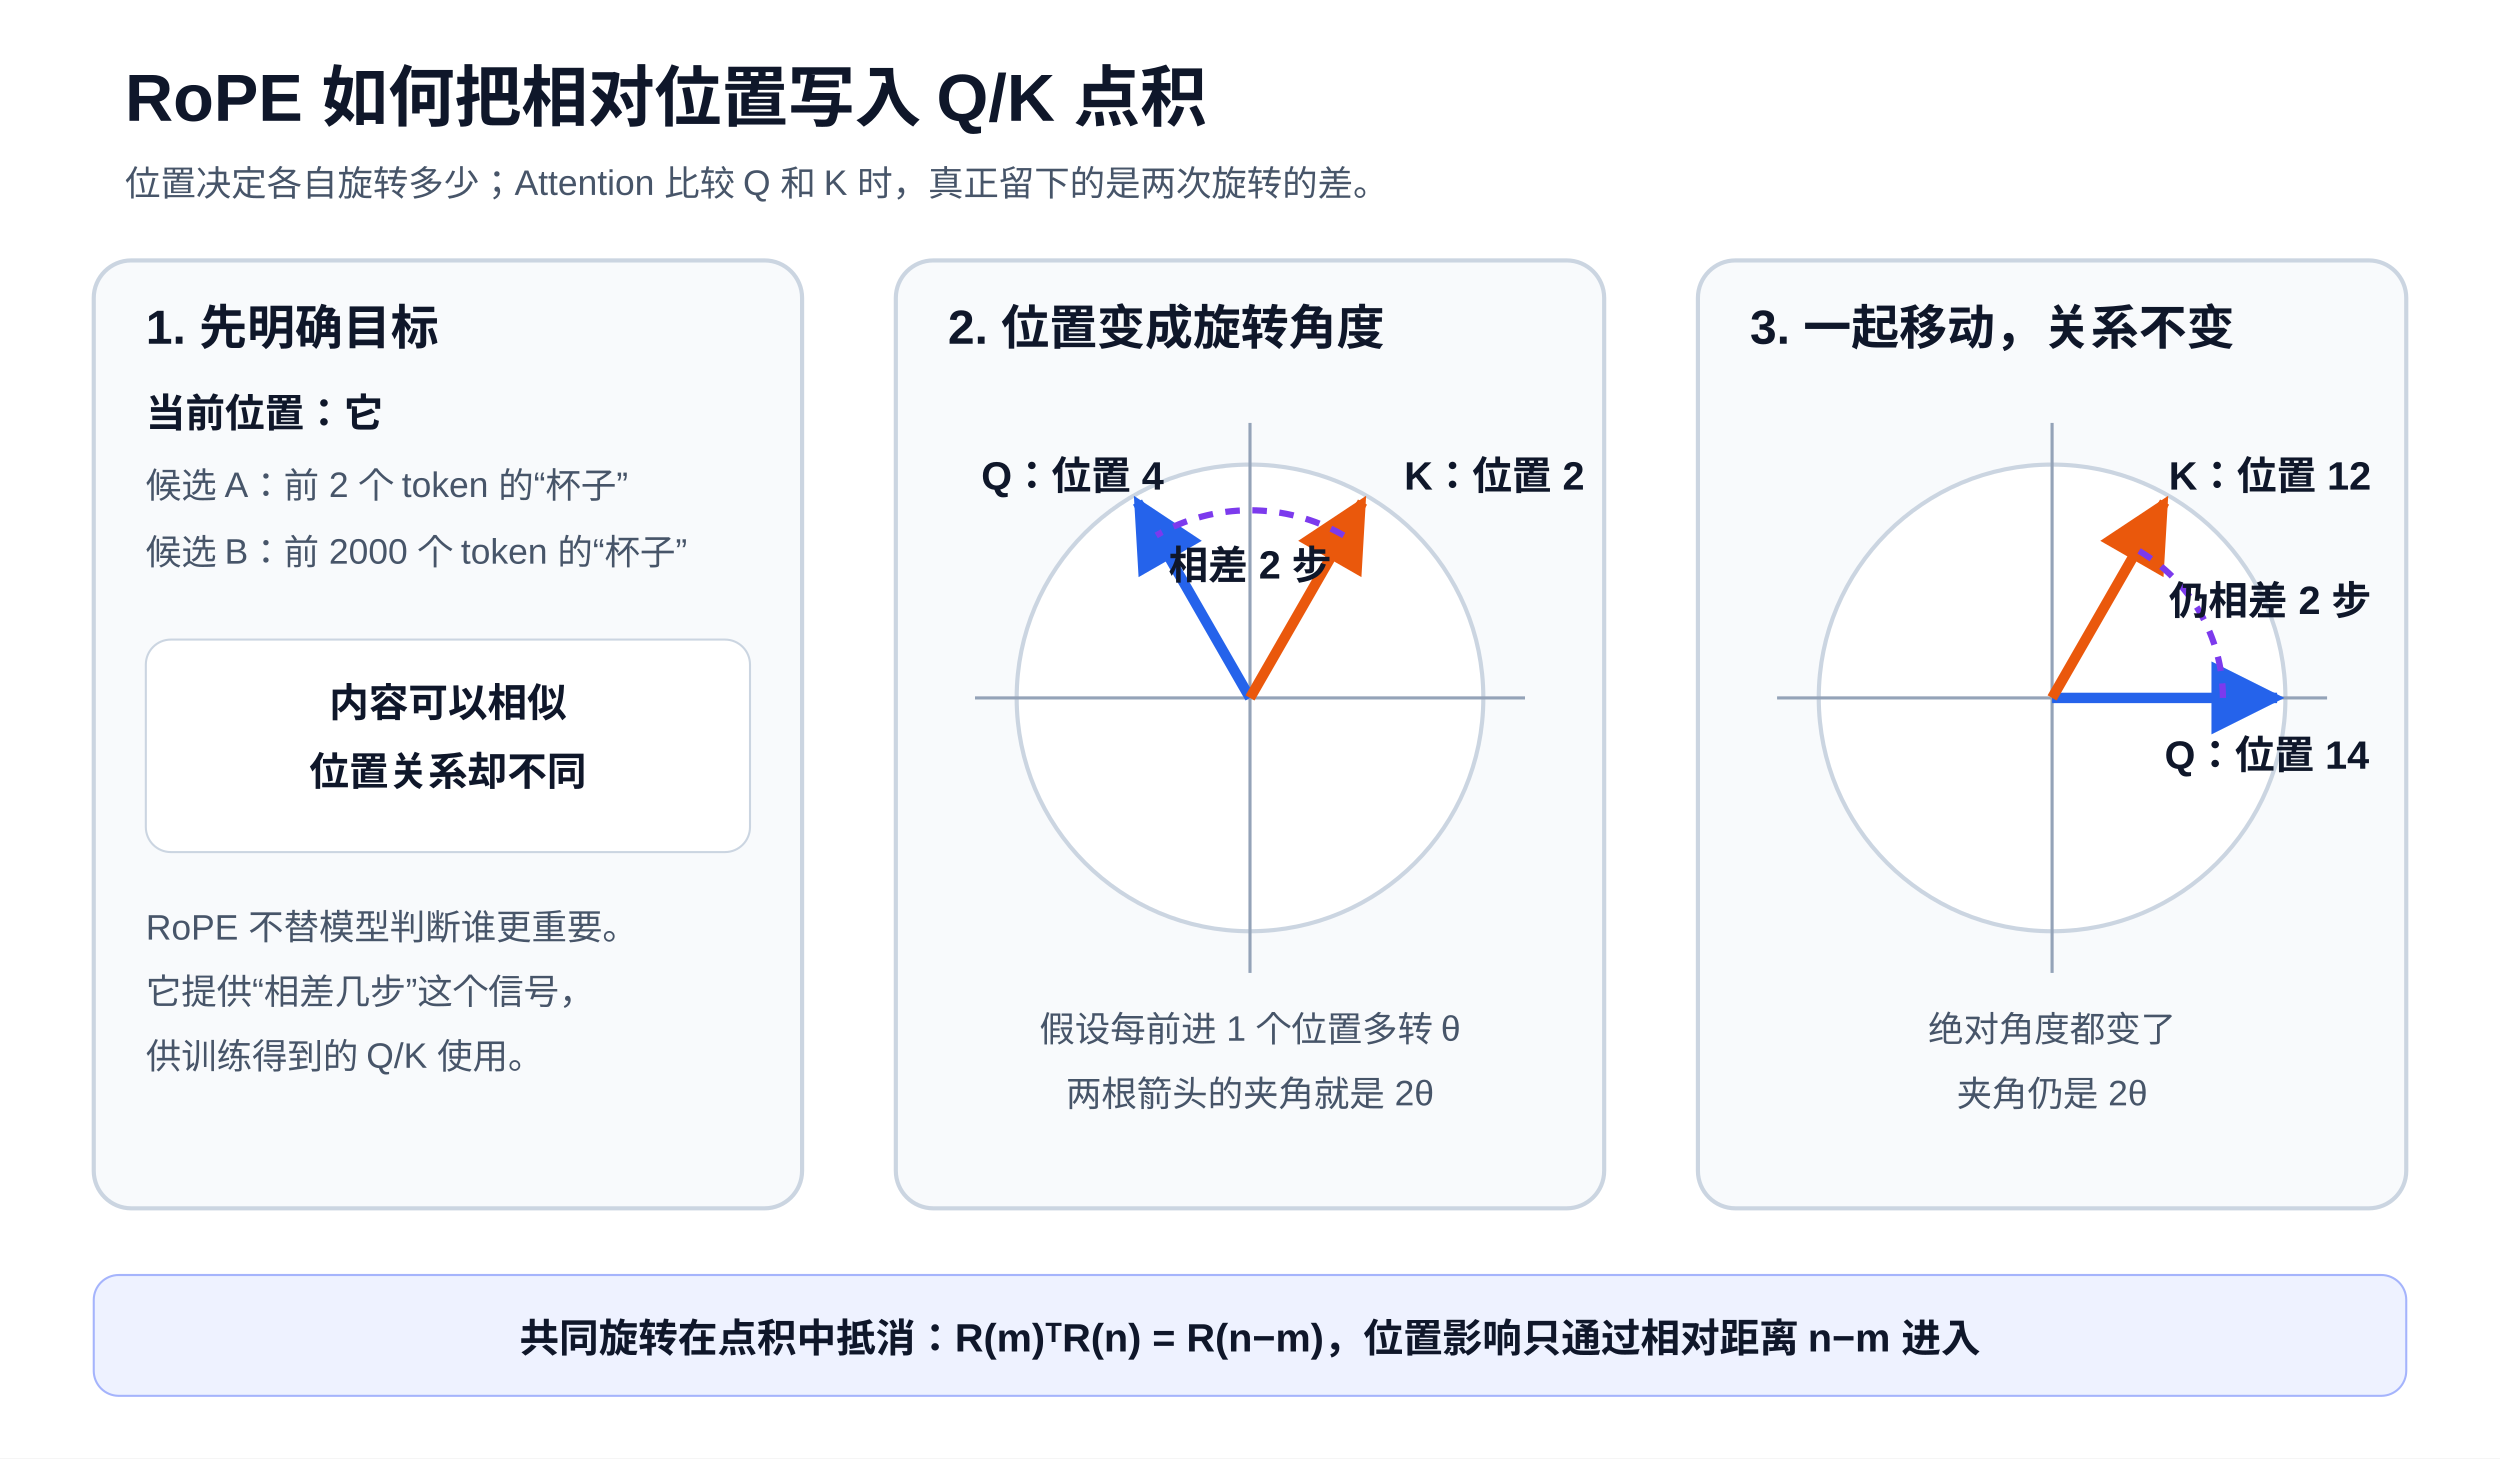
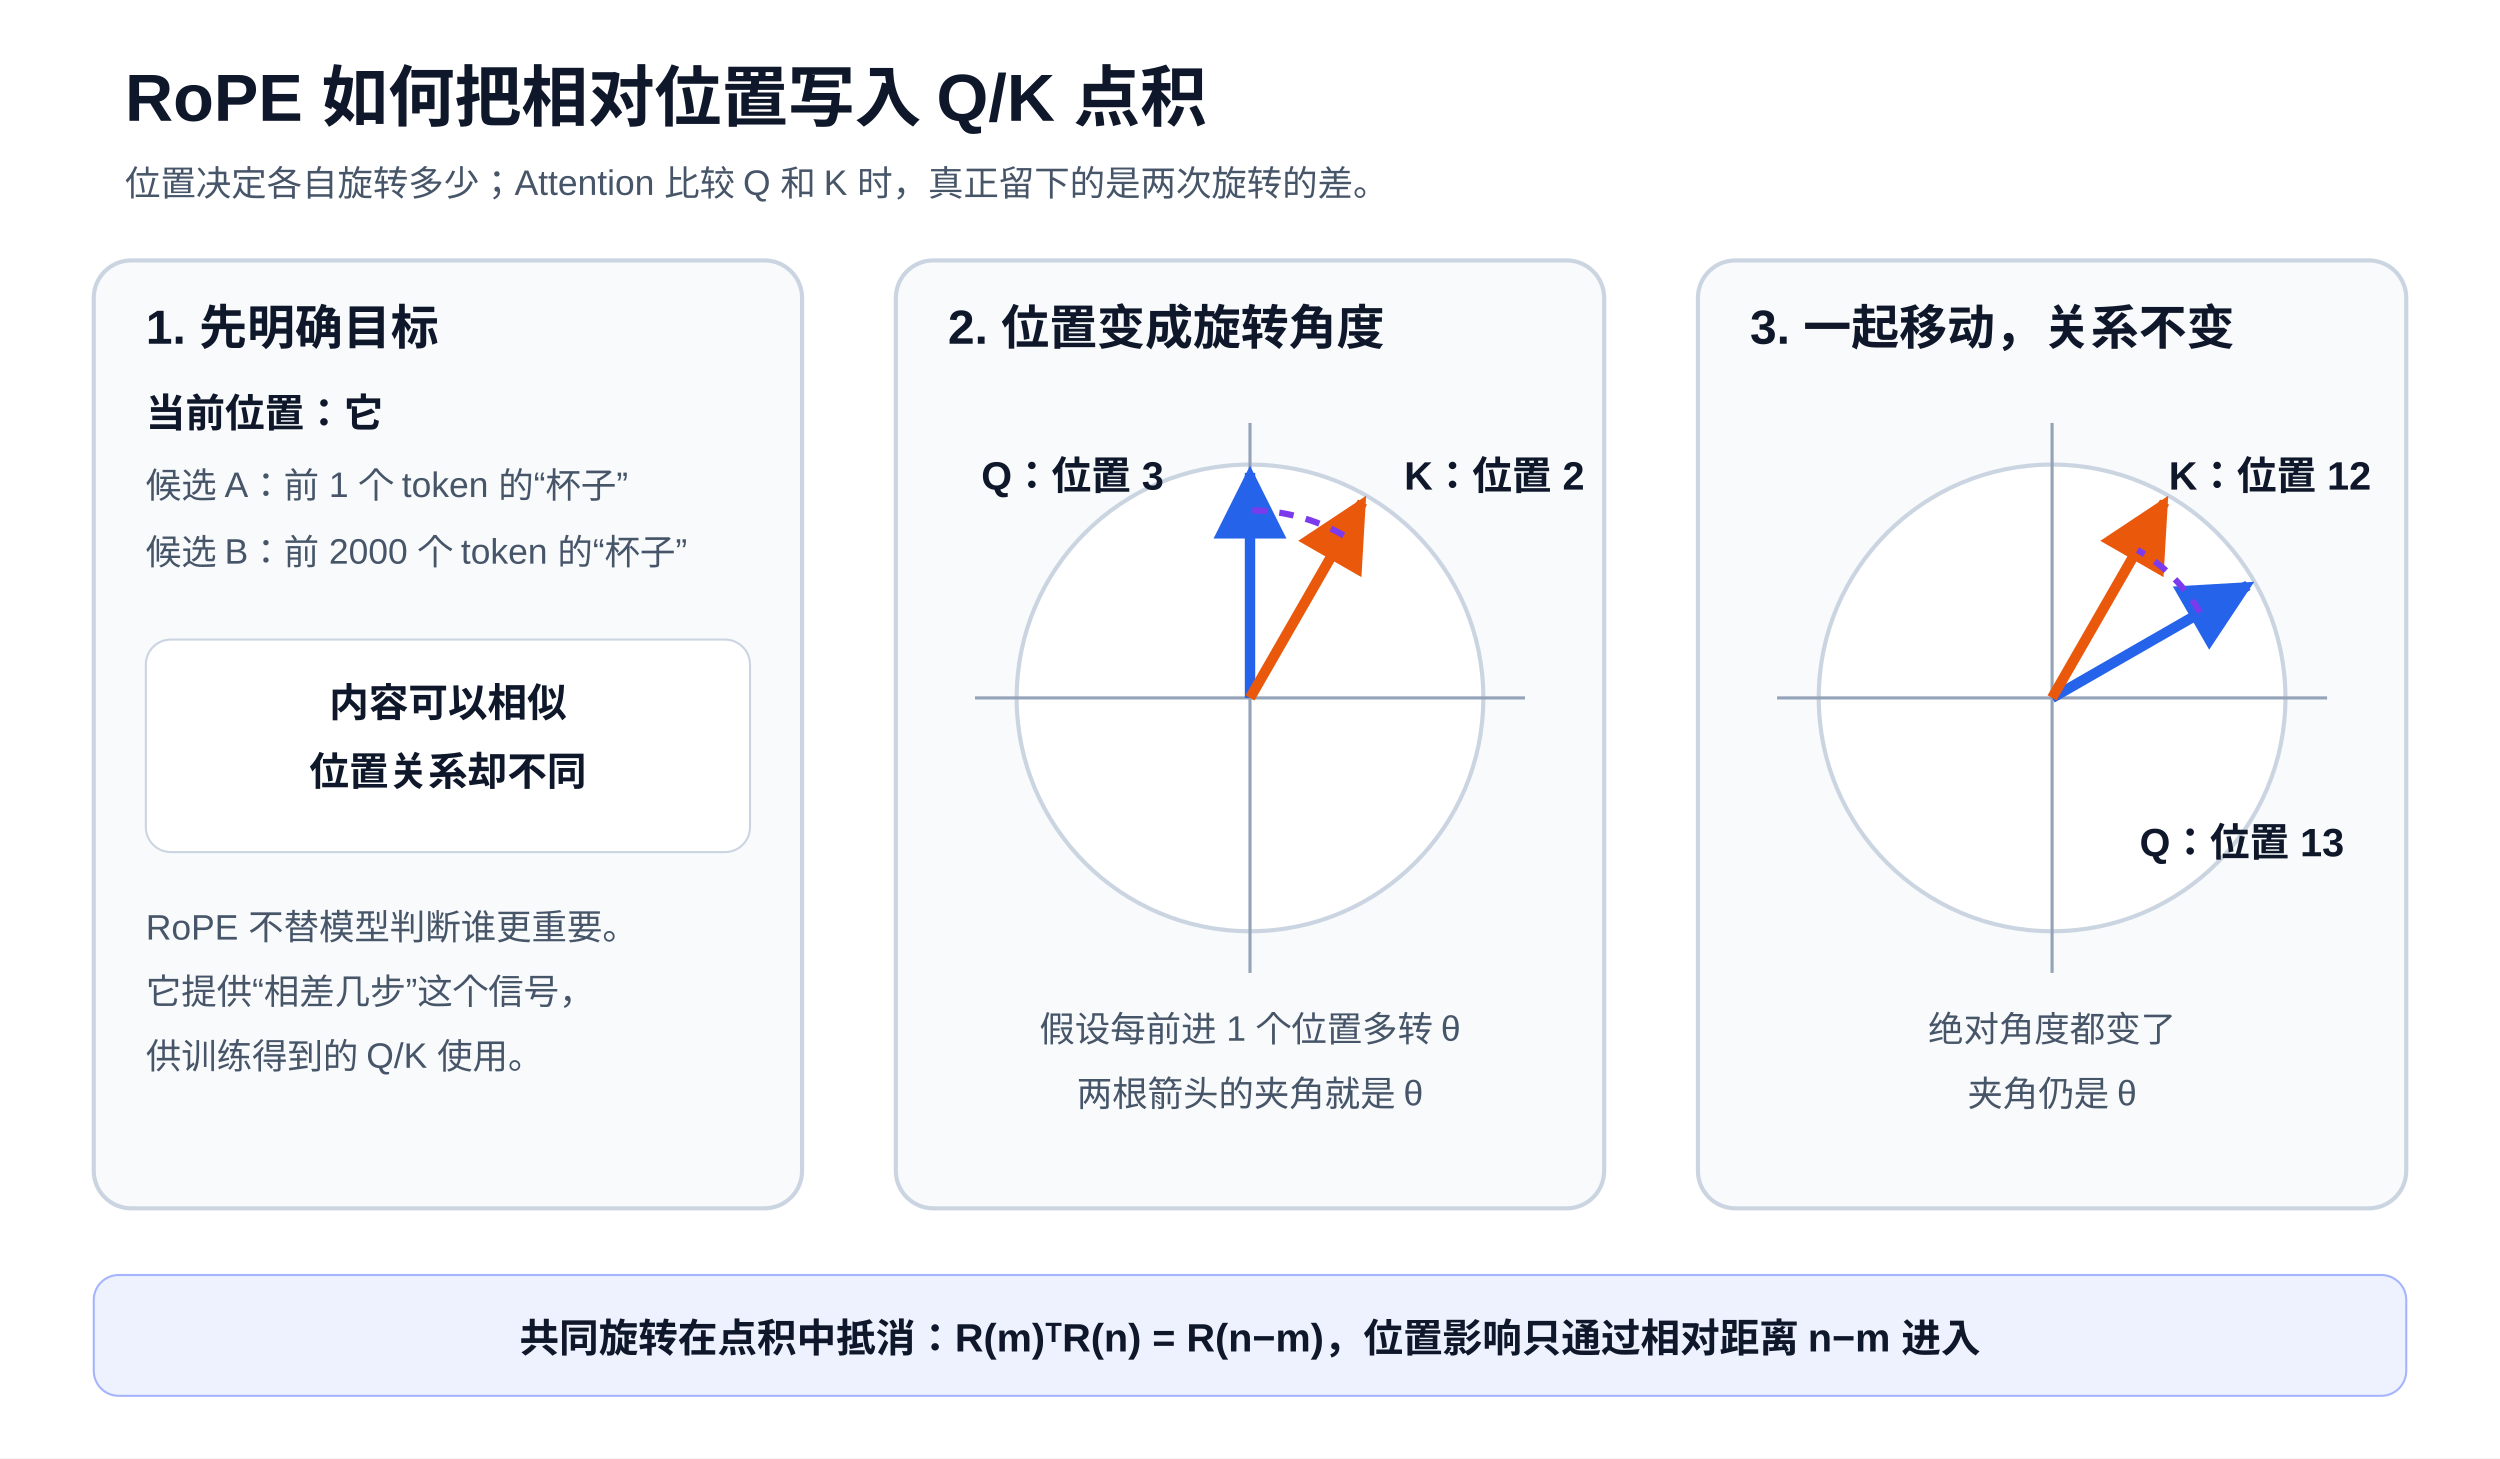
<svg xmlns="http://www.w3.org/2000/svg" width="1200" height="700" viewBox="0 0 1200 700" role="img" aria-labelledby="title desc">
  <defs>
    <marker id="blue-arrow" viewBox="0 0 10 10" refX="9" refY="5" markerWidth="7" markerHeight="7" orient="auto">
      <path d="M0 0L10 5L0 10z" fill="#2563EB" />
    </marker>
    <marker id="orange-arrow" viewBox="0 0 10 10" refX="9" refY="5" markerWidth="7" markerHeight="7" orient="auto">
      <path d="M0 0L10 5L0 10z" fill="#EA580C" />
    </marker>
    <style>
      text { font-family: "PingFang SC", "Microsoft YaHei", Arial, sans-serif; fill: #0F172A; }
      .title { font-size: 32px; font-weight: 700; }
      .panel-title { font-size: 23px; font-weight: 700; }
      .label { font-size: 19px; font-weight: 600; }
      .note { font-size: 17px; fill: #475569; }
      .small { font-size: 15px; fill: #64748B; }
      .panel { fill: #F8FAFC; stroke: #CBD5E1; stroke-width: 2; }
      .axis { stroke: #94A3B8; stroke-width: 1.5; }
      .q { stroke: #2563EB; stroke-width: 5; marker-end: url(#blue-arrow); }
      .k { stroke: #EA580C; stroke-width: 5; marker-end: url(#orange-arrow); }
      .arc { fill: none; stroke: #7C3AED; stroke-width: 3; stroke-dasharray: 7 6; }
    </style>
  </defs>
  <rect width="1200" height="700" fill="#FFFFFF" />
  <text x="60" y="58" class="title">RoPE 如何把相对位置写入 Q/K 点积</text>
  <text x="60" y="94" class="note">位置决定各自旋转多少；Attention 比较 Q 和 K 时，真正留下的是两次旋转的差。</text>
  <rect x="45" y="125" width="340" height="455" rx="18" class="panel" />
  <text x="70" y="165" class="panel-title">1. 先明确目标</text>
  <text x="70" y="205" class="label">当前位置：它</text>
-   <text x="70" y="239" class="note">候选 A：前 2 个 token 的“杯子”</text>
+   <text x="70" y="239" class="note">候选 A：前 1 个 token 的“杯子”</text>
  <text x="70" y="271" class="note">候选 B：前 2000 个 token 的“杯子”</text>
  <rect x="70" y="307" width="290" height="102" rx="12" fill="#FFFFFF" stroke="#CBD5E1" />
  <text x="215" y="344" text-anchor="middle" class="label">内容可以相似</text>
  <text x="215" y="377" text-anchor="middle" class="label">位置关系却不同</text>
  <text x="70" y="451" class="note">RoPE 不替模型判断谁更重要。</text>
  <text x="70" y="482" class="note">它提供“相差几步”这个信号，</text>
  <text x="70" y="513" class="note">供训练得到的 Q/K 使用。</text>
  <rect x="430" y="125" width="340" height="455" rx="18" class="panel" />
  <text x="455" y="165" class="panel-title">2. 位置变成旋转角度</text>
  <g transform="translate(600 335)">
    <circle cx="0" cy="0" r="112" fill="#FFFFFF" stroke="#CBD5E1" stroke-width="2" />
    <line x1="-132" y1="0" x2="132" y2="0" class="axis" />
    <line x1="0" y1="132" x2="0" y2="-132" class="axis" />
-     <line x1="0" y1="0" x2="-54" y2="-94" class="q" />
+     <line x1="0" y1="0" x2="0" y2="-108" class="q" />
    <line x1="0" y1="0" x2="54" y2="-94" class="k" />
-     <path d="M45 -78 A90 90 0 0 0 -45 -78" class="arc" />
-     <text x="-129" y="-100" class="label" fill="#2563EB">Q：位置 4</text>
+     <path d="M45 -78 A90 90 0 0 0 0 -90" class="arc" />
+     <text x="-129" y="-100" class="label" fill="#2563EB">Q：位置 3</text>
    <text x="74" y="-100" class="label" fill="#EA580C">K：位置 2</text>
-     <text x="0" y="-57" text-anchor="middle" class="label">相差 2 步</text>
  </g>
  <text x="600" y="500" text-anchor="middle" class="note">假设每前进 1 个位置多转 θ</text>
-   <text x="600" y="531" text-anchor="middle" class="note">两根箭头的夹角就是 2θ</text>
+   <text x="600" y="531" text-anchor="middle" class="note">两根箭头的夹角就是 θ</text>
  <rect x="815" y="125" width="340" height="455" rx="18" class="panel" />
  <text x="840" y="165" class="panel-title">3. 一起移动，关系不变</text>
  <g transform="translate(985 335)">
    <circle cx="0" cy="0" r="112" fill="#FFFFFF" stroke="#CBD5E1" stroke-width="2" />
    <line x1="-132" y1="0" x2="132" y2="0" class="axis" />
    <line x1="0" y1="132" x2="0" y2="-132" class="axis" />
-     <line x1="0" y1="0" x2="108" y2="0" class="q" />
+     <line x1="0" y1="0" x2="94" y2="-54" class="q" />
    <line x1="0" y1="0" x2="54" y2="-94" class="k" />
-     <path d="M82 0 A82 82 0 0 0 41 -71" class="arc" />
-     <text x="54" y="34" class="label" fill="#2563EB">Q：位置 14</text>
+     <path d="M71 -41 A82 82 0 0 0 41 -71" class="arc" />
+     <text x="42" y="76" class="label" fill="#2563EB">Q：位置 13</text>
    <text x="56" y="-100" class="label" fill="#EA580C">K：位置 12</text>
-     <text x="56" y="-40" class="label">仍相差 2 步</text>
  </g>
  <text x="985" y="500" text-anchor="middle" class="note">绝对角度都变了</text>
-   <text x="985" y="531" text-anchor="middle" class="note">夹角仍是 2θ</text>
+   <text x="985" y="531" text-anchor="middle" class="note">夹角仍是 θ</text>
  <rect x="45" y="612" width="1110" height="58" rx="12" fill="#EEF2FF" stroke="#A5B4FC" />
  <text x="600" y="649" text-anchor="middle" class="label">共同旋转在点积中抵消：R(m)ᵀR(n) = R(n−m)，位置影响只通过相对距离 n−m 进入</text>
</svg>
